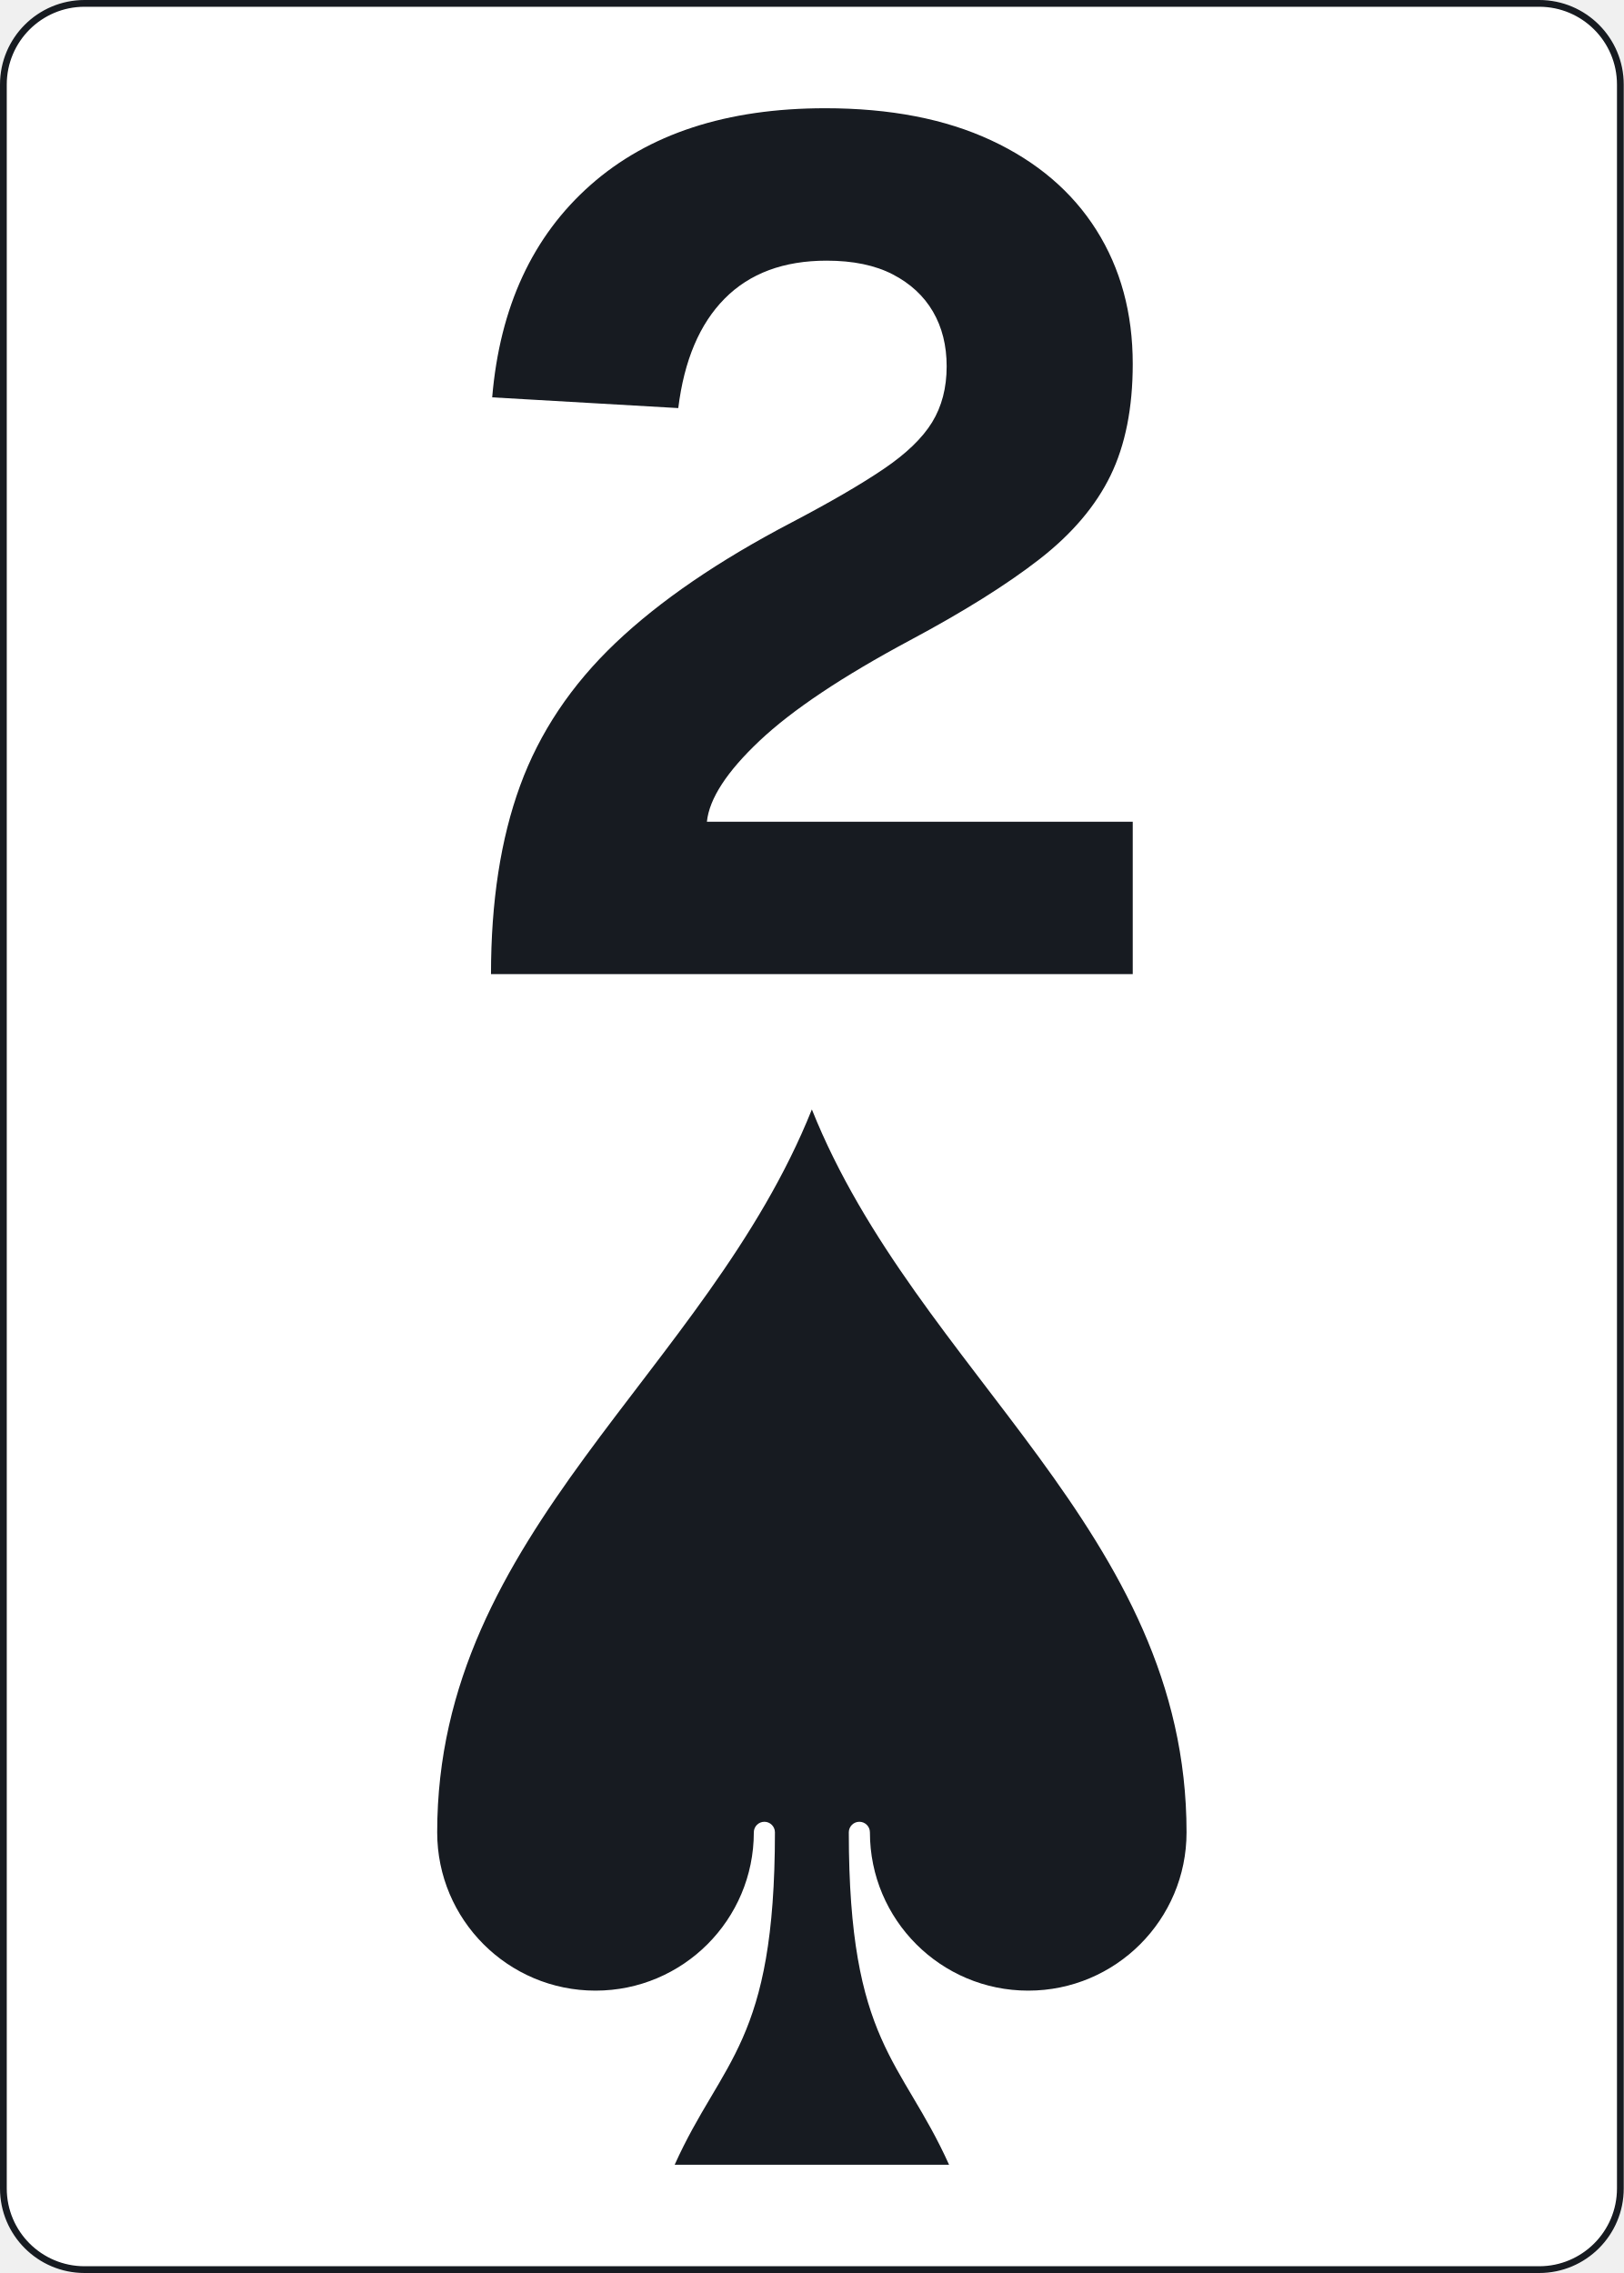
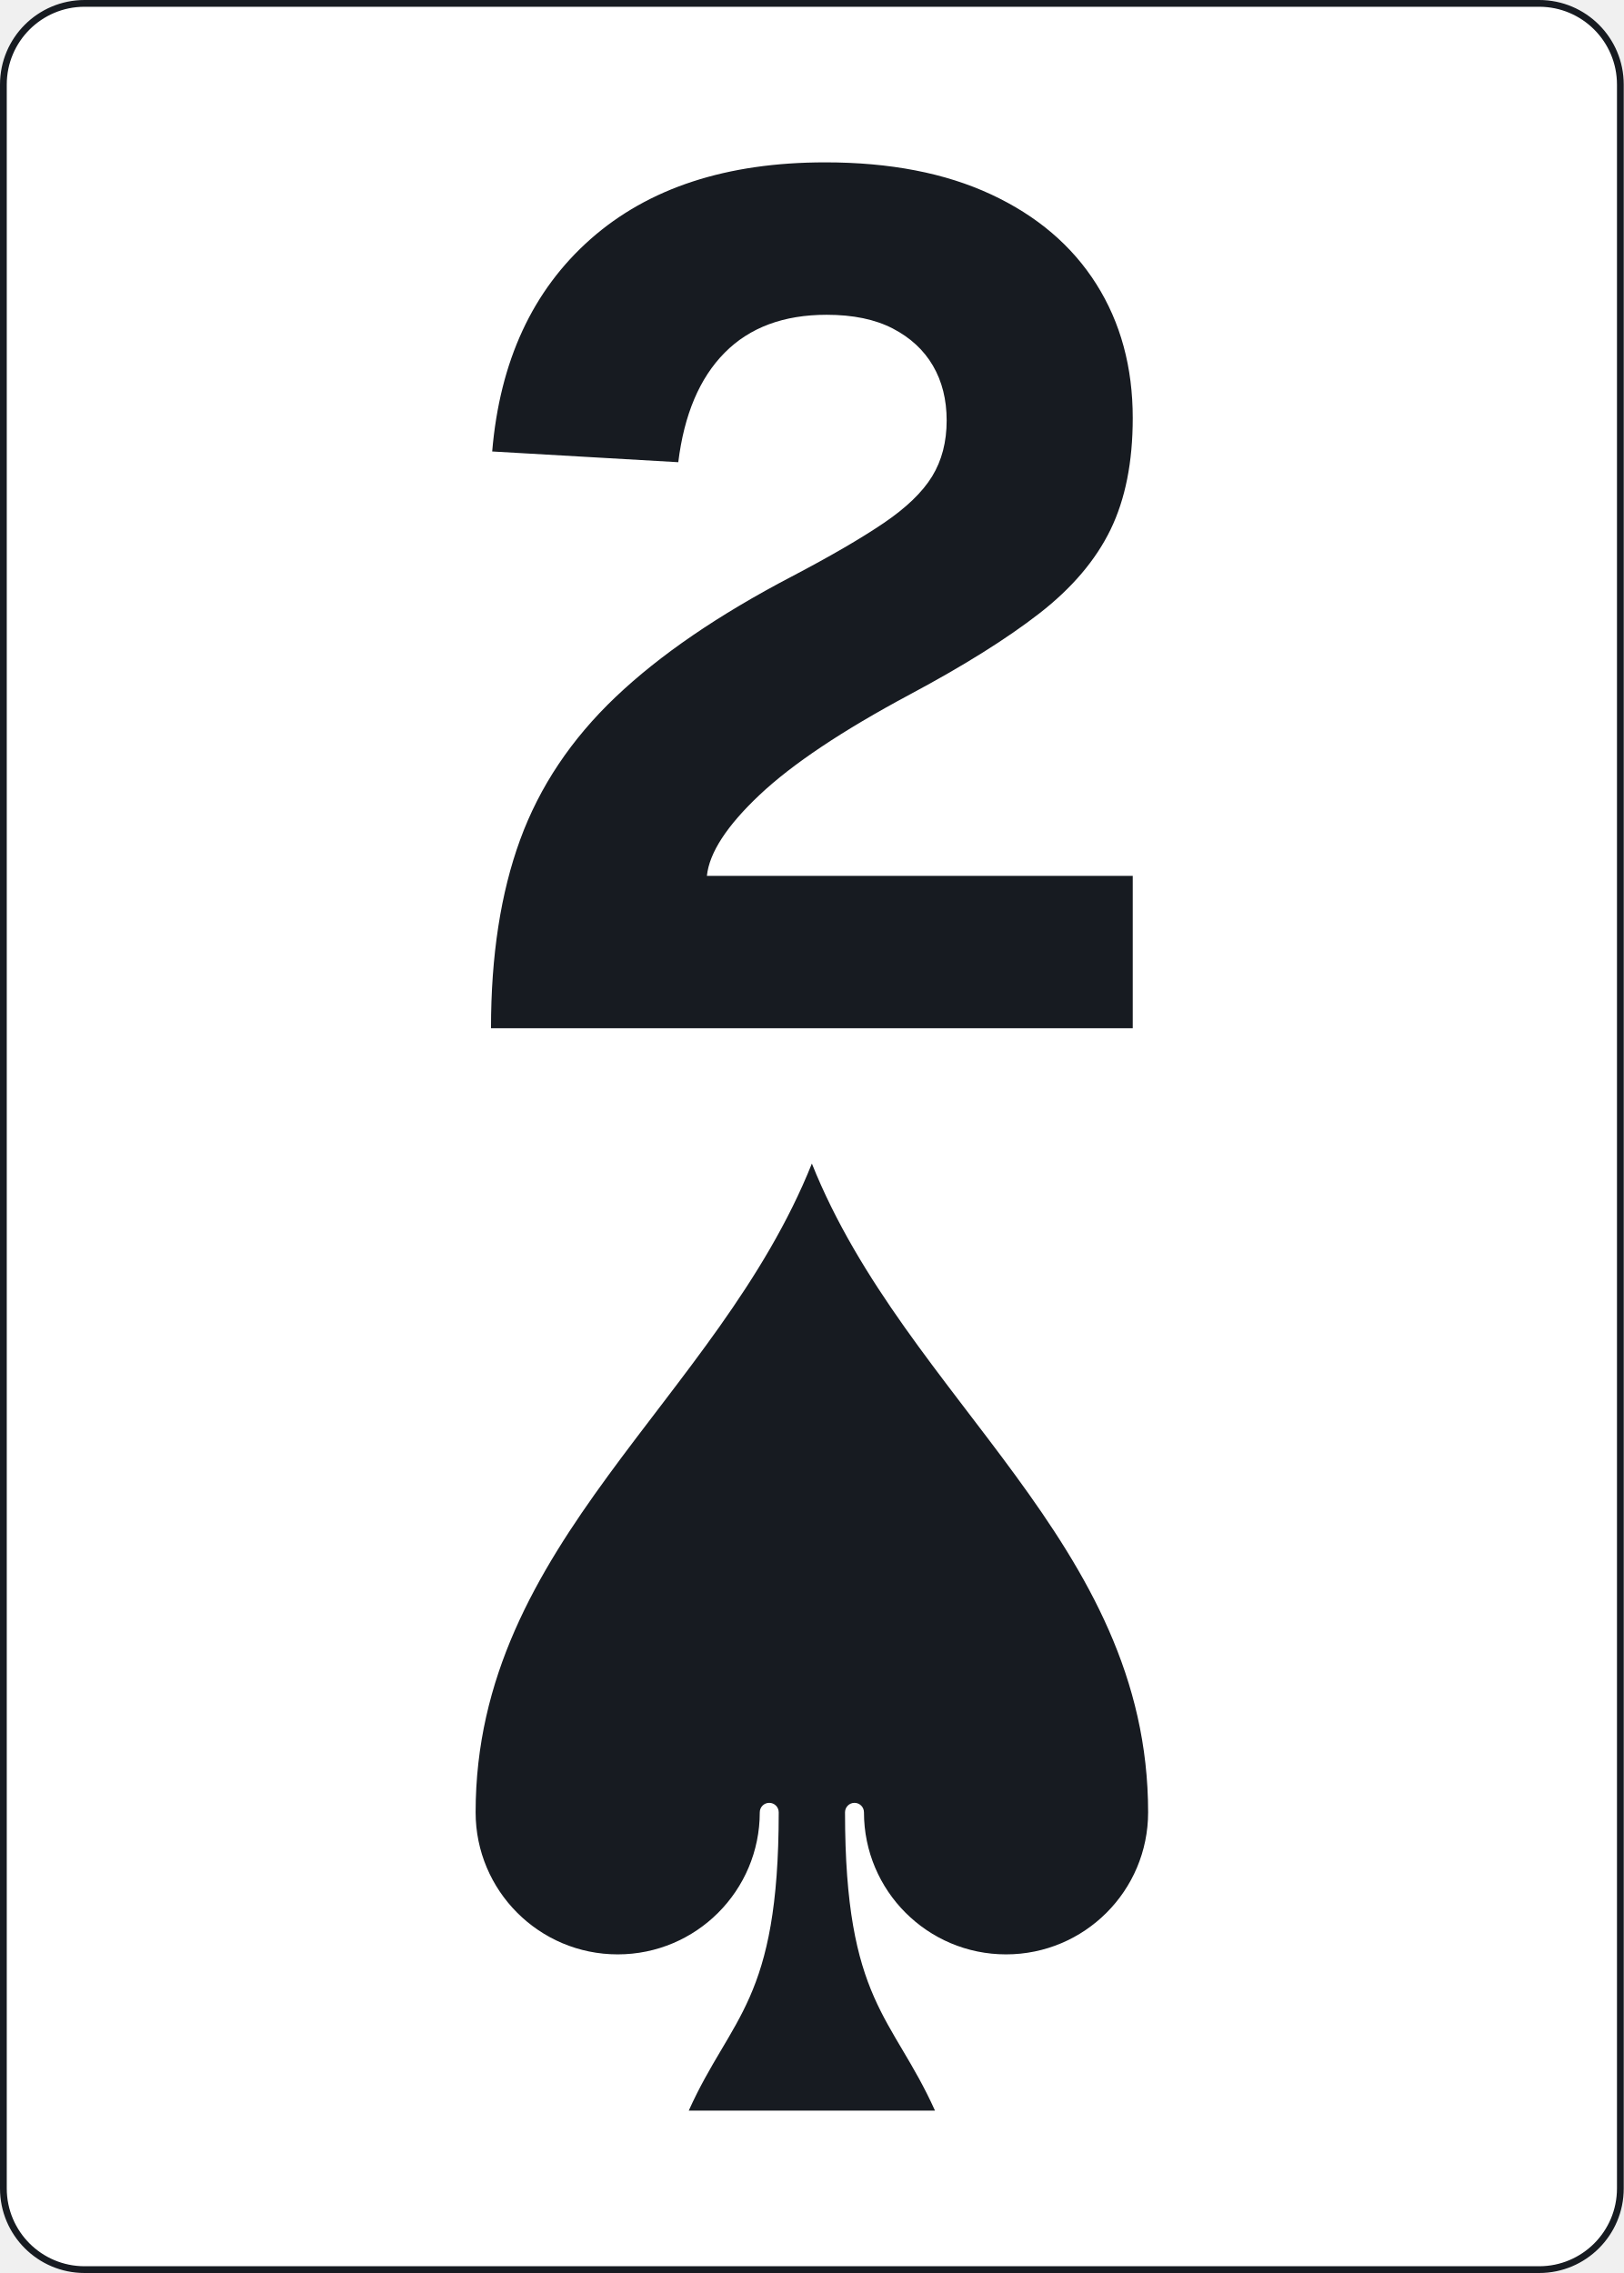
<svg xmlns="http://www.w3.org/2000/svg" class="card" face="2S" viewBox="-120 -168 240 336" width="240" height="336">
  <rect x="-119.5" y="-167.5" width="239" height="335" rx="12" fill="white" stroke="#171b21" />
  <g fill="#171b21">
-     <path id="rank" d="M-47.427 -24Q-47.427 -40.079 -43.125 -51.857Q-38.823 -63.634 -29.02 -72.961Q-19.217 -82.287 -2.962 -90.786Q5.572 -95.264 10.596 -98.667Q15.621 -102.069 17.772 -105.578Q19.923 -109.086 19.923 -113.847Q19.923 -118.466 17.896 -121.94Q15.868 -125.413 11.954 -127.441Q8.04 -129.468 2.186 -129.468Q-7.335 -129.468 -12.888 -123.861Q-18.442 -118.255 -19.747 -107.676L-47.251 -109.263Q-45.558 -129.291 -32.723 -140.646Q-19.887 -152 1.975 -152Q16.326 -152 26.499 -147.257Q36.672 -142.515 42.049 -133.999Q47.427 -125.483 47.427 -114.2Q47.427 -104.467 44.148 -97.715Q40.868 -90.962 33.64 -85.338Q26.411 -79.714 14.528 -73.366Q-0.494 -65.327 -7.74 -58.486Q-14.987 -51.645 -15.516 -46.532H47.427V-24Z" />
-     <path id="suit" d="M0 -4C15.6 35 55.38 58.4 55.38 102.86C55.38 115.783 44.903 126.26 31.98 126.26C19.057 126.26 8.58 115.783 8.58 102.86C8.58 101.998 7.882 101.3 7.02 101.3C6.158 101.3 5.46 101.998 5.46 102.86C5.46 134.06 13.26 136.4 20.28 152H-20.28C-13.26 136.4 -5.46 134.06 -5.46 102.86C-5.46 101.998 -6.158 101.3 -7.02 101.3C-7.882 101.3 -8.58 101.998 -8.58 102.86C-8.58 115.783 -19.057 126.26 -31.98 126.26C-44.903 126.26 -55.38 115.783 -55.38 102.86C-55.38 58.4 -15.6 35 0 -4Z" />
+     <path id="rank" d="M-47.427 -16Q-47.427 -32.079 -43.125 -43.857Q-38.823 -55.634 -29.02 -64.961Q-19.217 -74.287 -2.962 -82.786Q5.572 -87.264 10.596 -90.667Q15.621 -94.069 17.772 -97.578Q19.923 -101.086 19.923 -105.847Q19.923 -110.466 17.896 -113.94Q15.868 -117.413 11.954 -119.441Q8.04 -121.468 2.186 -121.468Q-7.335 -121.468 -12.888 -115.861Q-18.442 -110.255 -19.747 -99.676L-47.251 -101.263Q-45.558 -121.291 -32.723 -132.646Q-19.887 -144 1.975 -144Q16.326 -144 26.499 -139.257Q36.672 -134.515 42.049 -125.999Q47.427 -117.483 47.427 -106.2Q47.427 -96.467 44.148 -89.715Q40.868 -82.962 33.64 -77.338Q26.411 -71.714 14.528 -65.366Q-0.494 -57.327 -7.74 -50.486Q-14.987 -43.645 -15.516 -38.532H47.427V-16H-47.427Z" />
+     <path id="suit" d="M0 4C14 39 49.7 60 49.7 99.9C49.7 111.498 40.298 120.9 28.7 120.9C17.102 120.9 7.7 111.498 7.7 99.9C7.7 99.126 7.074 98.5 6.3 98.5C5.526 98.5 4.9 99.126 4.9 99.9C4.9 127.9 11.9 130 18.2 144H-18.2C-11.9 130 -4.9 127.9 -4.9 99.9C-4.9 99.126 -5.526 98.5 -6.3 98.5C-7.074 98.5 -7.7 99.126 -7.7 99.9C-7.7 111.498 -17.102 120.9 -28.7 120.9C-40.298 120.9 -49.7 111.498 -49.7 99.9C-49.7 60 -14 39 0 4Z" />
  </g>
</svg>
